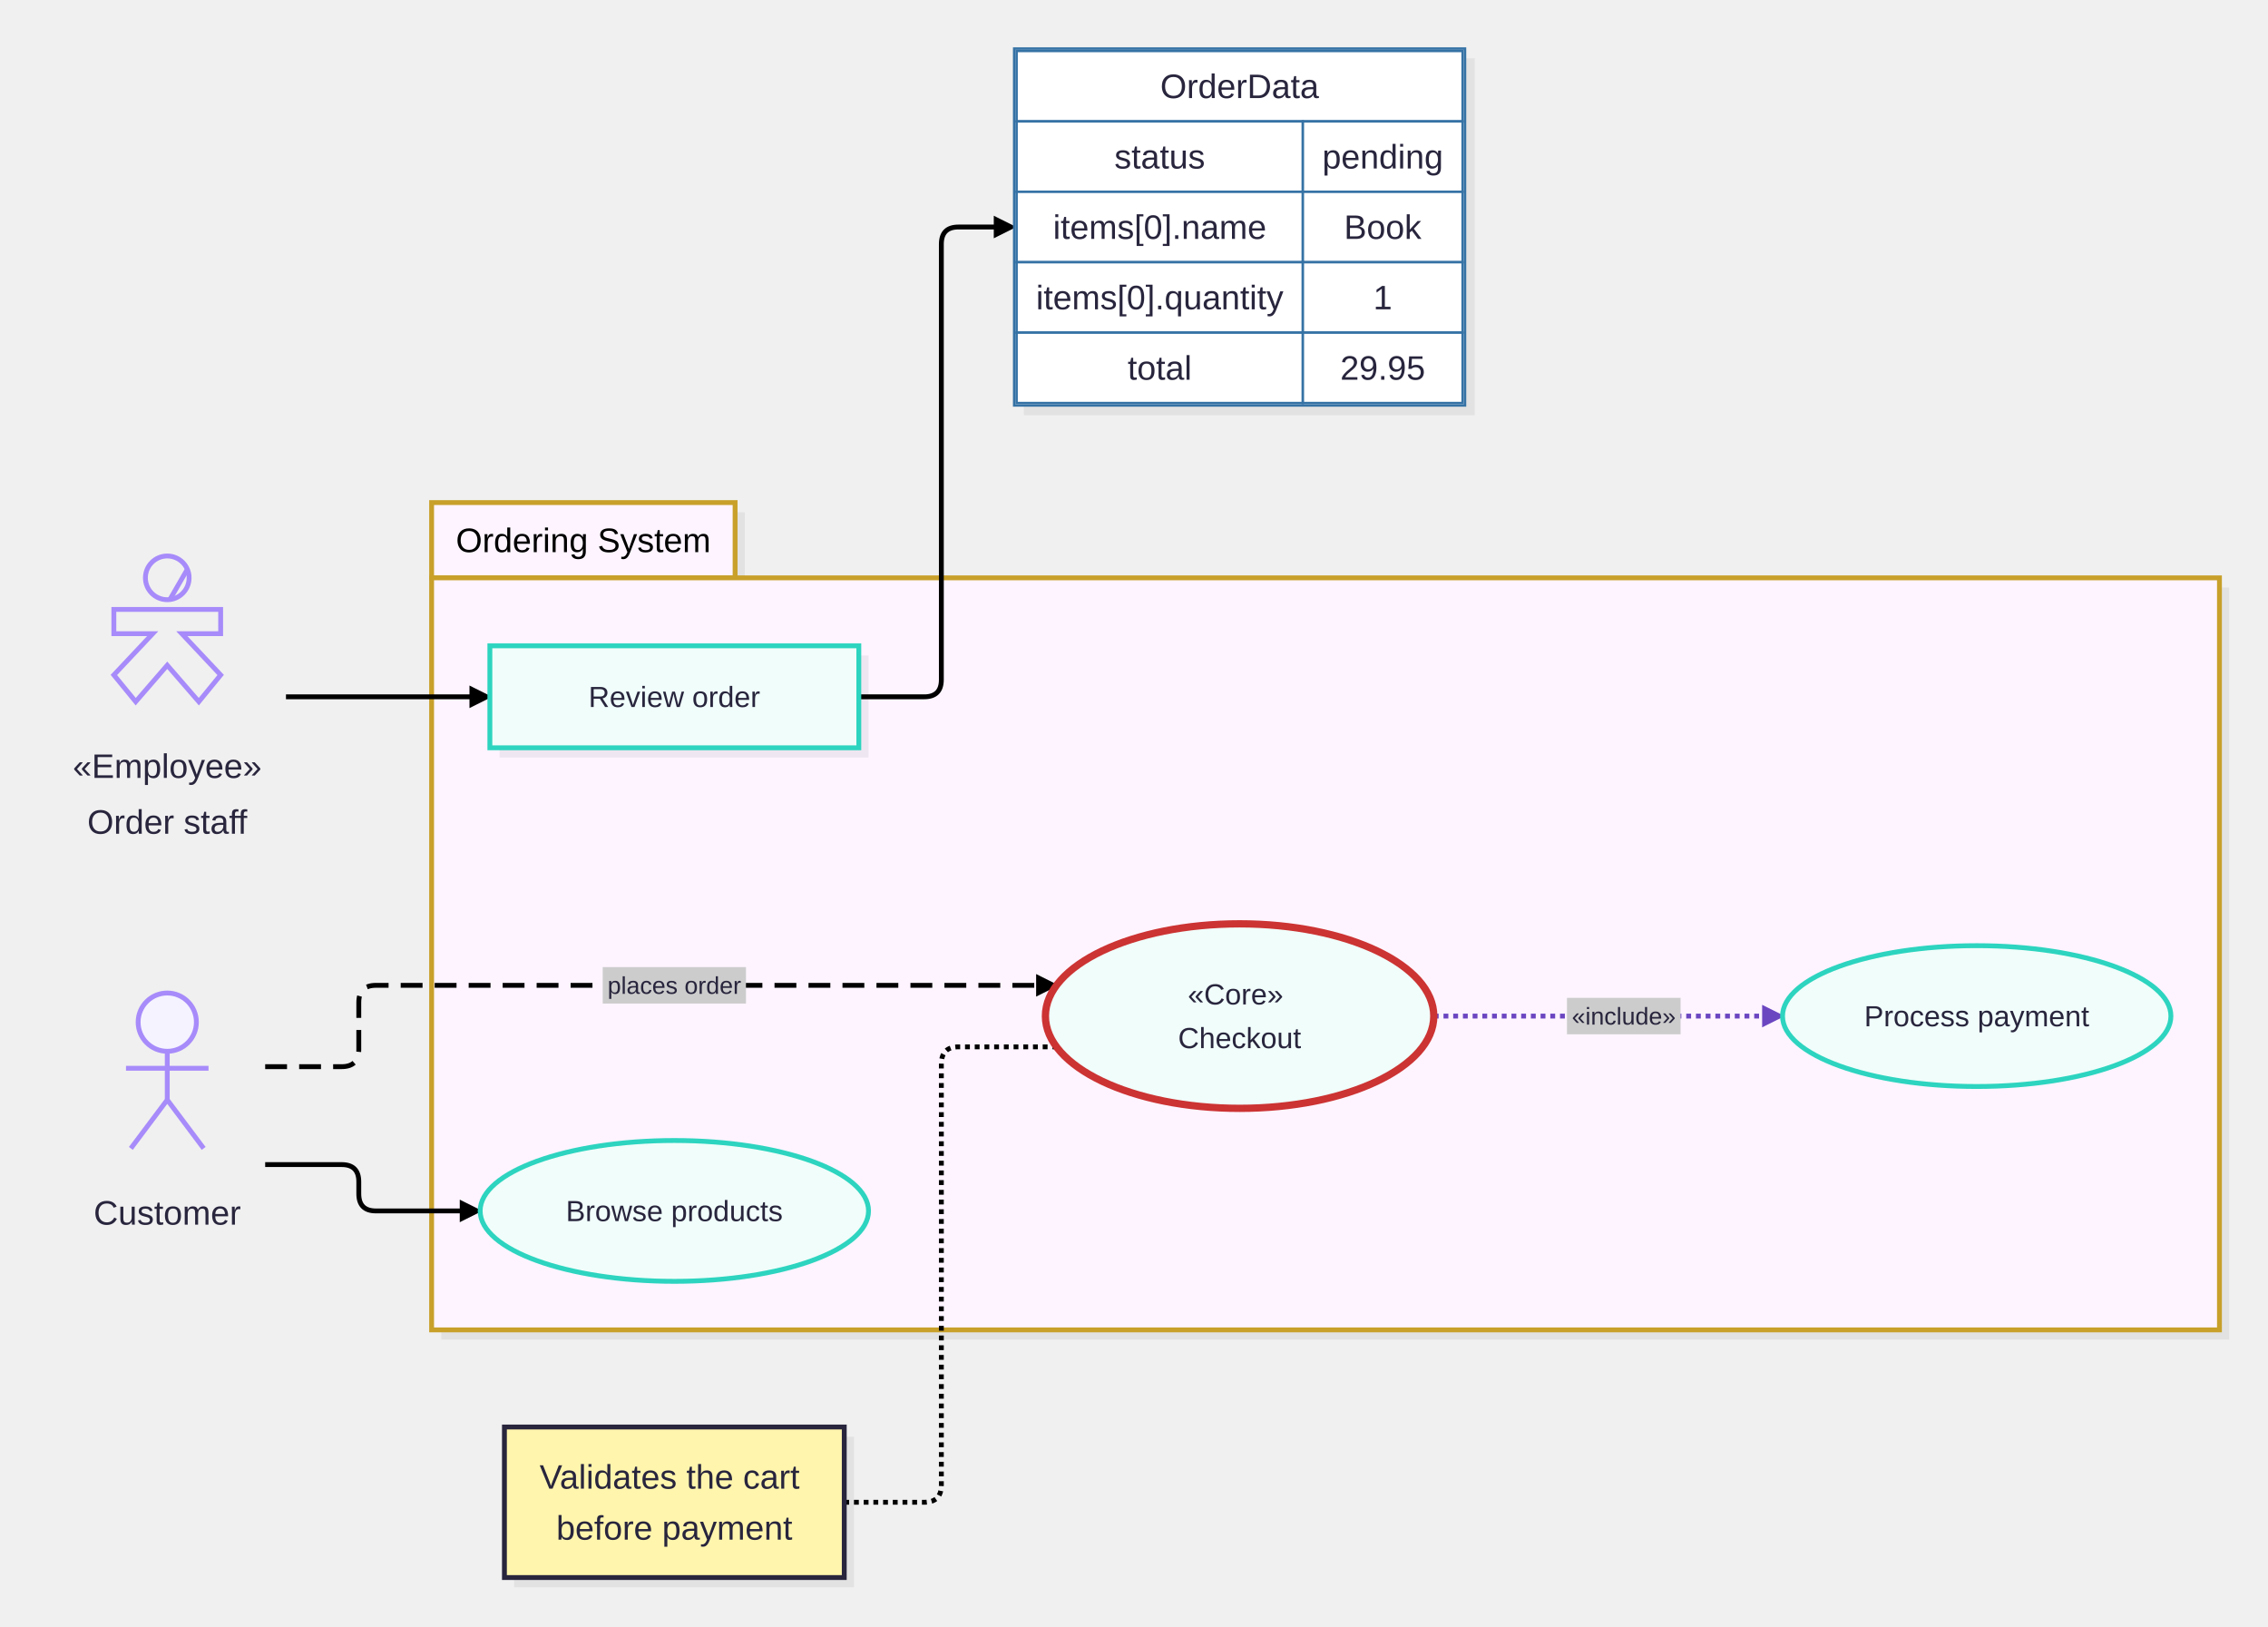
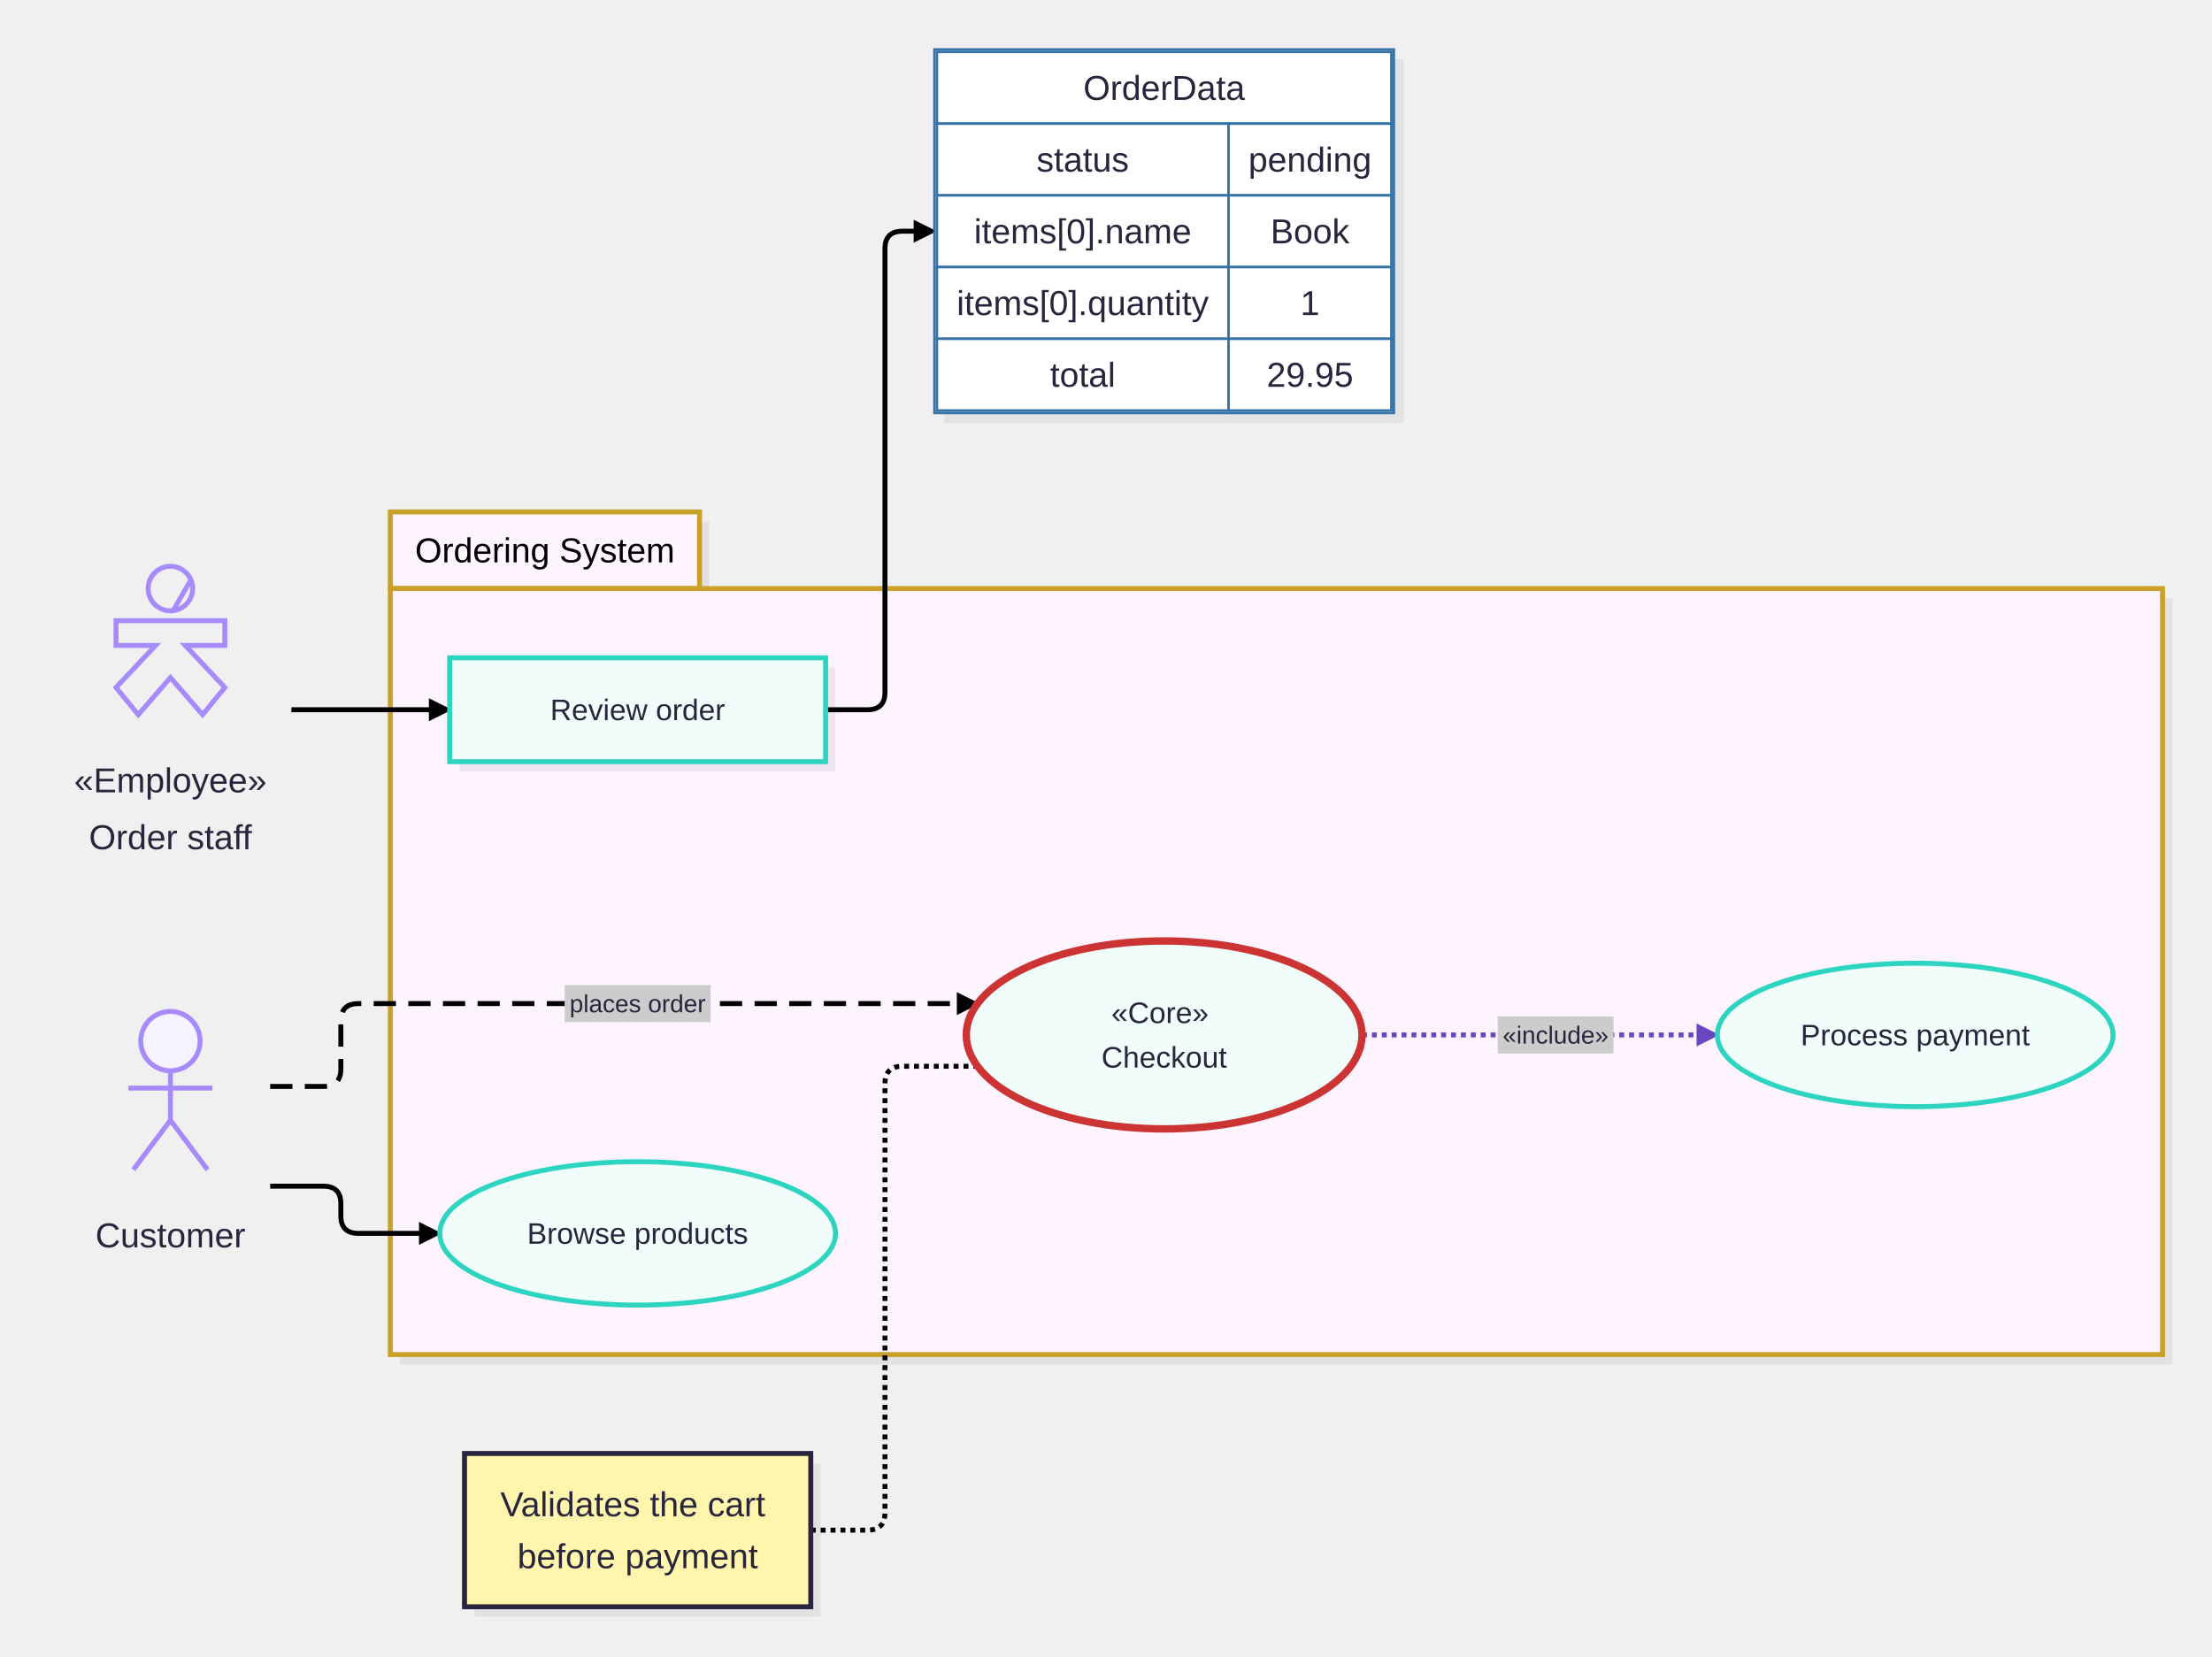
- <svg xmlns="http://www.w3.org/2000/svg" id="my-svg" width="100%" class="usecase" style="max-width: 934.358px; background-color: white;" viewBox="-20 -20 934.358 669.75" role="graphics-document document" aria-roledescription="usecase" aria-labelledby="chart-title-my-svg" aria-describedby="chart-desc-my-svg">
+ <svg xmlns="http://www.w3.org/2000/svg" id="my-svg" width="100%" class="usecase" style="max-width: 894.358px; background-color: white;" viewBox="-20 -20 894.358 669.75" role="graphics-document document" aria-roledescription="usecase" aria-labelledby="chart-title-my-svg" aria-describedby="chart-desc-my-svg">
  <style>#my-svg{font-family:"Recursive Variable", arial, sans-serif;font-size:16px;}#my-svg text{font-family:"Recursive Variable", arial, sans-serif;}</style>
  <g>
    <g class="clusters">
      <g id="usecase-ordering" class="cluster usecase-system-boundary system-boundary system-boundary-package">
-         <rect class="drop-shadow" x="161.812" y="191" width="125.028" height="31" fill="#000000" stroke="none" opacity="0.06" />
-         <rect class="boundary-tab system-boundary-package-tab" x="157.812" y="187" width="125.028" height="31" fill="#FDF4FF" stroke="#c8a02a" stroke-width="2" />
-         <rect class="drop-shadow" x="161.812" y="222" width="736.546" height="309.75" fill="#000000" stroke="none" opacity="0.06" />
-         <rect class="boundary-body" x="157.812" y="218" width="736.546" height="309.75" fill="#FDF4FF" stroke="#c8a02a" stroke-width="2" />
-         <text x="220.326" y="207.4" text-anchor="middle" font-size="14" fill="#000000">Ordering System</text>
+         <rect class="drop-shadow" x="141.812" y="191" width="125.028" height="31" fill="#000000" stroke="none" opacity="0.06" />
+         <rect class="boundary-tab system-boundary-package-tab" x="137.812" y="187" width="125.028" height="31" fill="#FDF4FF" stroke="#c8a02a" stroke-width="2" />
+         <rect class="drop-shadow" x="141.812" y="222" width="716.546" height="309.75" fill="#000000" stroke="none" opacity="0.06" />
+         <rect class="boundary-body" x="137.812" y="218" width="716.546" height="309.75" fill="#FDF4FF" stroke="#c8a02a" stroke-width="2" />
+         <text x="200.326" y="207.4" text-anchor="middle" font-size="14" fill="#000000">Ordering System</text>
      </g>
    </g>
    <g class="edgePaths">
      <g id="usecase-starts" class="edgePath">
-         <path class="relationship relationship-association" d="M89.244,419.333L120.741,419.333C125.455,419.333,127.812,416.976,127.812,412.262L127.812,392.904C127.812,388.19,130.169,385.833,134.883,385.833L411.26,385.833" fill="none" stroke="#000000" stroke-width="2" stroke-dasharray="9 5" />
-         <path class="marker" d="M407.26,381.833L415.26,385.833L407.26,389.833Z" fill="#000000" stroke="#000000" stroke-width="0.8" />
+         <path class="relationship relationship-association" d="M89.244,419.333L110.741,419.333C115.455,419.333,117.812,416.976,117.812,412.262L117.812,392.904C117.812,388.19,120.169,385.833,124.883,385.833L371.26,385.833" fill="none" stroke="#000000" stroke-width="2" stroke-dasharray="9 5" />
+         <path class="marker" d="M367.26,381.833L375.26,385.833L367.26,389.833Z" fill="#000000" stroke="#000000" stroke-width="0.8" />
      </g>
      <g id="usecase-edge-0" class="edgePath">
-         <path class="relationship relationship-association" d="M89.244,459.667L120.741,459.667C125.455,459.667,127.812,462.024,127.812,466.738L127.812,471.679C127.812,476.393,130.169,478.75,134.883,478.75L173.812,478.75" fill="none" stroke="#000000" stroke-width="2" />
-         <path class="marker" d="M169.812,474.75L177.812,478.75L169.812,482.75Z" fill="#000000" stroke="#000000" stroke-width="0.8" />
+         <path class="relationship relationship-association" d="M89.244,459.667L110.741,459.667C115.455,459.667,117.812,462.024,117.812,466.738L117.812,471.679C117.812,476.393,120.169,478.75,124.883,478.75L153.812,478.75" fill="none" stroke="#000000" stroke-width="2" />
+         <path class="marker" d="M149.812,474.75L157.812,478.75L149.812,482.75Z" fill="#000000" stroke="#000000" stroke-width="0.8" />
      </g>
      <g id="usecase-pays" class="edgePath">
-         <path class="relationship relationship-include" d="M570.685,398.5L710.358,398.5" fill="none" stroke="#6b46c1" stroke-width="2" stroke-dasharray="2" />
-         <path class="marker" d="M706.358,394.5L714.358,398.5L706.358,402.5Z" fill="#6b46c1" stroke="#6b46c1" stroke-width="0.8" />
+         <path class="relationship relationship-include" d="M530.685,398.5L670.358,398.5" fill="none" stroke="#6b46c1" stroke-width="2" stroke-dasharray="2" />
+         <path class="marker" d="M666.358,394.5L674.358,398.5L666.358,402.5Z" fill="#6b46c1" stroke="#6b46c1" stroke-width="0.8" />
      </g>
      <g id="usecase-edge-1" class="edgePath">
-         <path class="relationship relationship-association" d="M97.812,267L177.812,267" fill="none" stroke="#000000" stroke-width="2" />
-         <path class="marker" d="M173.812,263L181.812,267L173.812,271Z" fill="#000000" stroke="#000000" stroke-width="0.8" />
+         <path class="relationship relationship-association" d="M97.812,267L157.812,267" fill="none" stroke="#000000" stroke-width="2" />
+         <path class="marker" d="M153.812,263L161.812,267L153.812,271Z" fill="#000000" stroke="#000000" stroke-width="0.8" />
      </g>
      <g id="usecase-edge-2" class="edgePath">
-         <path class="relationship relationship-association" d="M333.812,267L360.741,267C365.455,267,367.812,264.643,367.812,259.929L367.812,80.571C367.812,75.857,370.169,73.5,374.883,73.5L393.812,73.5" fill="none" stroke="#000000" stroke-width="2" />
-         <path class="marker" d="M389.812,69.5L397.812,73.5L389.812,77.5Z" fill="#000000" stroke="#000000" stroke-width="0.8" />
+         <path class="relationship relationship-association" d="M313.812,267L330.741,267C335.455,267,337.812,264.643,337.812,259.929L337.812,80.571C337.812,75.857,340.169,73.5,344.883,73.5L353.812,73.5" fill="none" stroke="#000000" stroke-width="2" />
+         <path class="marker" d="M349.812,69.5L357.812,73.5L349.812,77.5Z" fill="#000000" stroke="#000000" stroke-width="0.8" />
      </g>
      <g id="usecase-note-0-edge" class="edgePath">
-         <path class="relationship relationship-note" d="M327.812,598.75L360.741,598.75C365.455,598.75,367.812,596.393,367.812,591.679L367.812,418.238C367.812,413.524,370.169,411.167,374.883,411.167L415.26,411.167" fill="none" stroke="#000000" stroke-width="2" stroke-dasharray="2" />
+         <path class="relationship relationship-note" d="M307.812,598.75L330.741,598.75C335.455,598.75,337.812,596.393,337.812,591.679L337.812,418.238C337.812,413.524,340.169,411.167,344.883,411.167L375.26,411.167" fill="none" stroke="#000000" stroke-width="2" stroke-dasharray="2" />
      </g>
    </g>
    <g class="edgeLabels">
      <g class="edgeLabel">
-         <rect x="228.302" y="378.333" width="59.02" height="15" fill="#cccccc" stroke="none" />
-         <text x="257.812" y="389.333" text-anchor="middle" font-size="10" fill="#28253D">places order</text>
+         <rect x="208.302" y="378.333" width="59.02" height="15" fill="#cccccc" stroke="none" />
+         <text x="237.812" y="389.333" text-anchor="middle" font-size="10" fill="#28253D">places order</text>
      </g>
      <g class="edgeLabel">
-         <rect x="625.558" y="391" width="46.8" height="15" fill="#cccccc" stroke="none" />
-         <text x="648.958" y="402" text-anchor="middle" font-size="10" fill="#28253D">«include»</text>
+         <rect x="585.558" y="391" width="46.8" height="15" fill="#cccccc" stroke="none" />
+         <text x="608.958" y="402" text-anchor="middle" font-size="10" fill="#28253D">«include»</text>
      </g>
    </g>
    <g class="nodes">
      <g id="usecase-Customer" class="node default usecase-actor">
        <path class="usecase-actor-stick" d="M48.906,413C55.533,413,60.906,407.627,60.906,401C60.906,394.373,55.533,389,48.906,389C42.279,389,36.906,394.373,36.906,401C36.906,407.627,42.279,413,48.906,413ZM48.906,413L48.906,433M31.906,420L65.906,420M48.906,433L33.906,453M48.906,433L63.906,453" fill="#F5F3FF" stroke="#A78BFA" stroke-width="2" />
        <text x="48.906" y="484.4" text-anchor="middle" font-size="14" fill="#28253D">Customer</text>
      </g>
      <g id="usecase-Staff" class="node default usecase-actor">
        <circle class="usecase-actor-hollow-head" cx="48.906" cy="218" r="9" fill="none" stroke="#A78BFA" stroke-width="2" />
        <path class="usecase-actor-hollow-body" d="M26.906,231L70.906,231L70.906,241L54.906,241L70.906,258L61.906,269L48.906,254L35.906,269L26.906,258L42.906,241L26.906,241Z" fill="none" stroke="#A78BFA" stroke-width="2" />
        <path class="usecase-business-marker" d="M49.983,226.935L57.183,214.465" fill="none" stroke="#A78BFA" stroke-width="2" />
        <text x="48.906" y="300.4" text-anchor="middle" font-size="14" fill="#28253D">«Employee»</text>
        <text x="48.906" y="323.4" text-anchor="middle" font-size="14" fill="#28253D">Order staff</text>
      </g>
      <g id="usecase-Browse" class="node default usecase-usecase">
-         <path class="basic label-container" d="M337.812,478.75C337.812,494.766,301.995,507.75,257.812,507.75C213.629,507.75,177.812,494.766,177.812,478.75C177.812,462.734,213.629,449.75,257.812,449.75C301.995,449.75,337.812,462.734,337.812,478.75Z" fill="#F0FDFA" stroke="#2DD4BF" stroke-width="2" />
-         <text x="257.812" y="482.95" text-anchor="middle" font-size="12" fill="#28253D">Browse products</text>
+         <path class="basic label-container" d="M317.812,478.75C317.812,494.766,281.995,507.75,237.812,507.75C193.629,507.75,157.812,494.766,157.812,478.75C157.812,462.734,193.629,449.75,237.812,449.75C281.995,449.75,317.812,462.734,317.812,478.75Z" fill="#F0FDFA" stroke="#2DD4BF" stroke-width="2" />
+         <text x="237.812" y="482.95" text-anchor="middle" font-size="12" fill="#28253D">Browse products</text>
      </g>
      <g id="usecase-Checkout" class="node default usecase-usecase">
-         <path class="basic label-container" d="M570.685,398.5C570.685,419.487,534.868,436.5,490.685,436.5C446.502,436.5,410.685,419.487,410.685,398.5C410.685,377.513,446.502,360.5,490.685,360.5C534.868,360.5,570.685,377.513,570.685,398.5Z" fill="#F0FDFA" stroke="#c33" stroke-width="3" />
-         <text x="490.685" y="393.7" text-anchor="middle" font-size="12" fill="#28253D">
-           <tspan x="490.685" y="393.7">«Core»</tspan>
-           <tspan x="490.685" y="411.7">Checkout</tspan>
+         <path class="basic label-container" d="M530.685,398.5C530.685,419.487,494.868,436.5,450.685,436.5C406.502,436.5,370.685,419.487,370.685,398.5C370.685,377.513,406.502,360.5,450.685,360.5C494.868,360.5,530.685,377.513,530.685,398.5Z" fill="#F0FDFA" stroke="#c33" stroke-width="3" />
+         <text x="450.685" y="393.7" text-anchor="middle" font-size="12" fill="#28253D">
+           <tspan x="450.685" y="393.7">«Core»</tspan>
+           <tspan x="450.685" y="411.7">Checkout</tspan>
        </text>
      </g>
      <g id="usecase-Payment" class="node default usecase-usecase">
-         <path class="basic label-container" d="M874.358,398.5C874.358,414.516,838.541,427.5,794.358,427.5C750.175,427.5,714.358,414.516,714.358,398.5C714.358,382.484,750.175,369.5,794.358,369.5C838.541,369.5,874.358,382.484,874.358,398.5Z" fill="#F0FDFA" stroke="#2DD4BF" stroke-width="2" />
-         <text x="794.358" y="402.7" text-anchor="middle" font-size="12" fill="#28253D">Process payment</text>
+         <path class="basic label-container" d="M834.358,398.5C834.358,414.516,798.541,427.5,754.358,427.5C710.175,427.5,674.358,414.516,674.358,398.5C674.358,382.484,710.175,369.5,754.358,369.5C798.541,369.5,834.358,382.484,834.358,398.5Z" fill="#F0FDFA" stroke="#2DD4BF" stroke-width="2" />
+         <text x="754.358" y="402.7" text-anchor="middle" font-size="12" fill="#28253D">Process payment</text>
      </g>
      <g id="usecase-Review" class="node default usecase-usecase">
-         <rect class="drop-shadow" x="185.812" y="250" width="152" height="42" fill="#000000" stroke="none" opacity="0.06" />
-         <rect class="basic label-container" x="181.812" y="246" width="152" height="42" fill="#F0FDFA" stroke="#2DD4BF" stroke-width="2" />
-         <text x="257.812" y="271.2" text-anchor="middle" font-size="12" fill="#28253D">Review order</text>
+         <rect class="drop-shadow" x="165.812" y="250" width="152" height="42" fill="#000000" stroke="none" opacity="0.06" />
+         <rect class="basic label-container" x="161.812" y="246" width="152" height="42" fill="#F0FDFA" stroke="#2DD4BF" stroke-width="2" />
+         <text x="237.812" y="271.2" text-anchor="middle" font-size="12" fill="#28253D">Review order</text>
      </g>
      <g id="usecase-note-0" class="node default usecase-note">
-         <rect class="drop-shadow" x="191.812" y="571.75" width="140" height="62" fill="#000000" stroke="none" opacity="0.06" />
-         <rect class="basic label-container" x="187.812" y="567.75" width="140" height="62" fill="#fff5ad" stroke="#28253D" stroke-width="2" />
-         <text x="257.812" y="593.15" text-anchor="middle" font-size="14" fill="#28253D">
-           <tspan x="257.812" y="593.15">Validates the cart</tspan>
-           <tspan x="257.812" y="614.15">before payment</tspan>
+         <rect class="drop-shadow" x="171.812" y="571.75" width="140" height="62" fill="#000000" stroke="none" opacity="0.06" />
+         <rect class="basic label-container" x="167.812" y="567.75" width="140" height="62" fill="#fff5ad" stroke="#28253D" stroke-width="2" />
+         <text x="237.812" y="593.15" text-anchor="middle" font-size="14" fill="#28253D">
+           <tspan x="237.812" y="593.15">Validates the cart</tspan>
+           <tspan x="237.812" y="614.15">before payment</tspan>
        </text>
      </g>
      <g id="usecase-OrderData" class="node default usecase-json">
-         <rect class="drop-shadow" x="401.812" y="4" width="185.746" height="147" fill="#000000" stroke="none" opacity="0.06" />
-         <rect class="label-container usecase-json-border" x="397.812" y="0" width="185.746" height="147" fill="#ffffff" stroke="#3572a5" stroke-width="1" />
-         <rect class="usecase-json-cell" x="398.812" y="1" width="183.746" height="29" fill="#ffffff" stroke="#3572a5" stroke-width="1" />
-         <text x="490.685" y="20.4" text-anchor="middle" font-size="14" fill="#28253D">OrderData</text>
-         <rect class="usecase-json-cell" x="398.812" y="30" width="117.934" height="29" fill="#ffffff" stroke="#3572a5" stroke-width="1" />
-         <rect class="usecase-json-cell" x="516.746" y="30" width="65.812" height="29" fill="#ffffff" stroke="#3572a5" stroke-width="1" />
-         <text x="457.779" y="49.4" text-anchor="middle" font-size="14" fill="#28253D">status</text>
-         <text x="549.652" y="49.4" text-anchor="middle" font-size="14" fill="#28253D">pending</text>
-         <rect class="usecase-json-cell" x="398.812" y="59" width="117.934" height="29" fill="#ffffff" stroke="#3572a5" stroke-width="1" />
-         <rect class="usecase-json-cell" x="516.746" y="59" width="65.812" height="29" fill="#ffffff" stroke="#3572a5" stroke-width="1" />
-         <text x="457.779" y="78.4" text-anchor="middle" font-size="14" fill="#28253D">items[0].name</text>
-         <text x="549.652" y="78.4" text-anchor="middle" font-size="14" fill="#28253D">Book</text>
-         <rect class="usecase-json-cell" x="398.812" y="88" width="117.934" height="29" fill="#ffffff" stroke="#3572a5" stroke-width="1" />
-         <rect class="usecase-json-cell" x="516.746" y="88" width="65.812" height="29" fill="#ffffff" stroke="#3572a5" stroke-width="1" />
-         <text x="457.779" y="107.4" text-anchor="middle" font-size="14" fill="#28253D">items[0].quantity</text>
-         <text x="549.652" y="107.4" text-anchor="middle" font-size="14" fill="#28253D">1</text>
-         <rect class="usecase-json-cell" x="398.812" y="117" width="117.934" height="29" fill="#ffffff" stroke="#3572a5" stroke-width="1" />
-         <rect class="usecase-json-cell" x="516.746" y="117" width="65.812" height="29" fill="#ffffff" stroke="#3572a5" stroke-width="1" />
-         <text x="457.779" y="136.4" text-anchor="middle" font-size="14" fill="#28253D">total</text>
-         <text x="549.652" y="136.4" text-anchor="middle" font-size="14" fill="#28253D">29.95</text>
+         <rect class="drop-shadow" x="361.812" y="4" width="185.746" height="147" fill="#000000" stroke="none" opacity="0.06" />
+         <rect class="label-container usecase-json-border" x="357.812" y="0" width="185.746" height="147" fill="#ffffff" stroke="#3572a5" stroke-width="1" />
+         <rect class="usecase-json-cell" x="358.812" y="1" width="183.746" height="29" fill="#ffffff" stroke="#3572a5" stroke-width="1" />
+         <text x="450.685" y="20.4" text-anchor="middle" font-size="14" fill="#28253D">OrderData</text>
+         <rect class="usecase-json-cell" x="358.812" y="30" width="117.934" height="29" fill="#ffffff" stroke="#3572a5" stroke-width="1" />
+         <rect class="usecase-json-cell" x="476.746" y="30" width="65.812" height="29" fill="#ffffff" stroke="#3572a5" stroke-width="1" />
+         <text x="417.779" y="49.4" text-anchor="middle" font-size="14" fill="#28253D">status</text>
+         <text x="509.652" y="49.4" text-anchor="middle" font-size="14" fill="#28253D">pending</text>
+         <rect class="usecase-json-cell" x="358.812" y="59" width="117.934" height="29" fill="#ffffff" stroke="#3572a5" stroke-width="1" />
+         <rect class="usecase-json-cell" x="476.746" y="59" width="65.812" height="29" fill="#ffffff" stroke="#3572a5" stroke-width="1" />
+         <text x="417.779" y="78.4" text-anchor="middle" font-size="14" fill="#28253D">items[0].name</text>
+         <text x="509.652" y="78.4" text-anchor="middle" font-size="14" fill="#28253D">Book</text>
+         <rect class="usecase-json-cell" x="358.812" y="88" width="117.934" height="29" fill="#ffffff" stroke="#3572a5" stroke-width="1" />
+         <rect class="usecase-json-cell" x="476.746" y="88" width="65.812" height="29" fill="#ffffff" stroke="#3572a5" stroke-width="1" />
+         <text x="417.779" y="107.4" text-anchor="middle" font-size="14" fill="#28253D">items[0].quantity</text>
+         <text x="509.652" y="107.4" text-anchor="middle" font-size="14" fill="#28253D">1</text>
+         <rect class="usecase-json-cell" x="358.812" y="117" width="117.934" height="29" fill="#ffffff" stroke="#3572a5" stroke-width="1" />
+         <rect class="usecase-json-cell" x="476.746" y="117" width="65.812" height="29" fill="#ffffff" stroke="#3572a5" stroke-width="1" />
+         <text x="417.779" y="136.4" text-anchor="middle" font-size="14" fill="#28253D">total</text>
+         <text x="509.652" y="136.4" text-anchor="middle" font-size="14" fill="#28253D">29.95</text>
      </g>
    </g>
  </g>
</svg>
